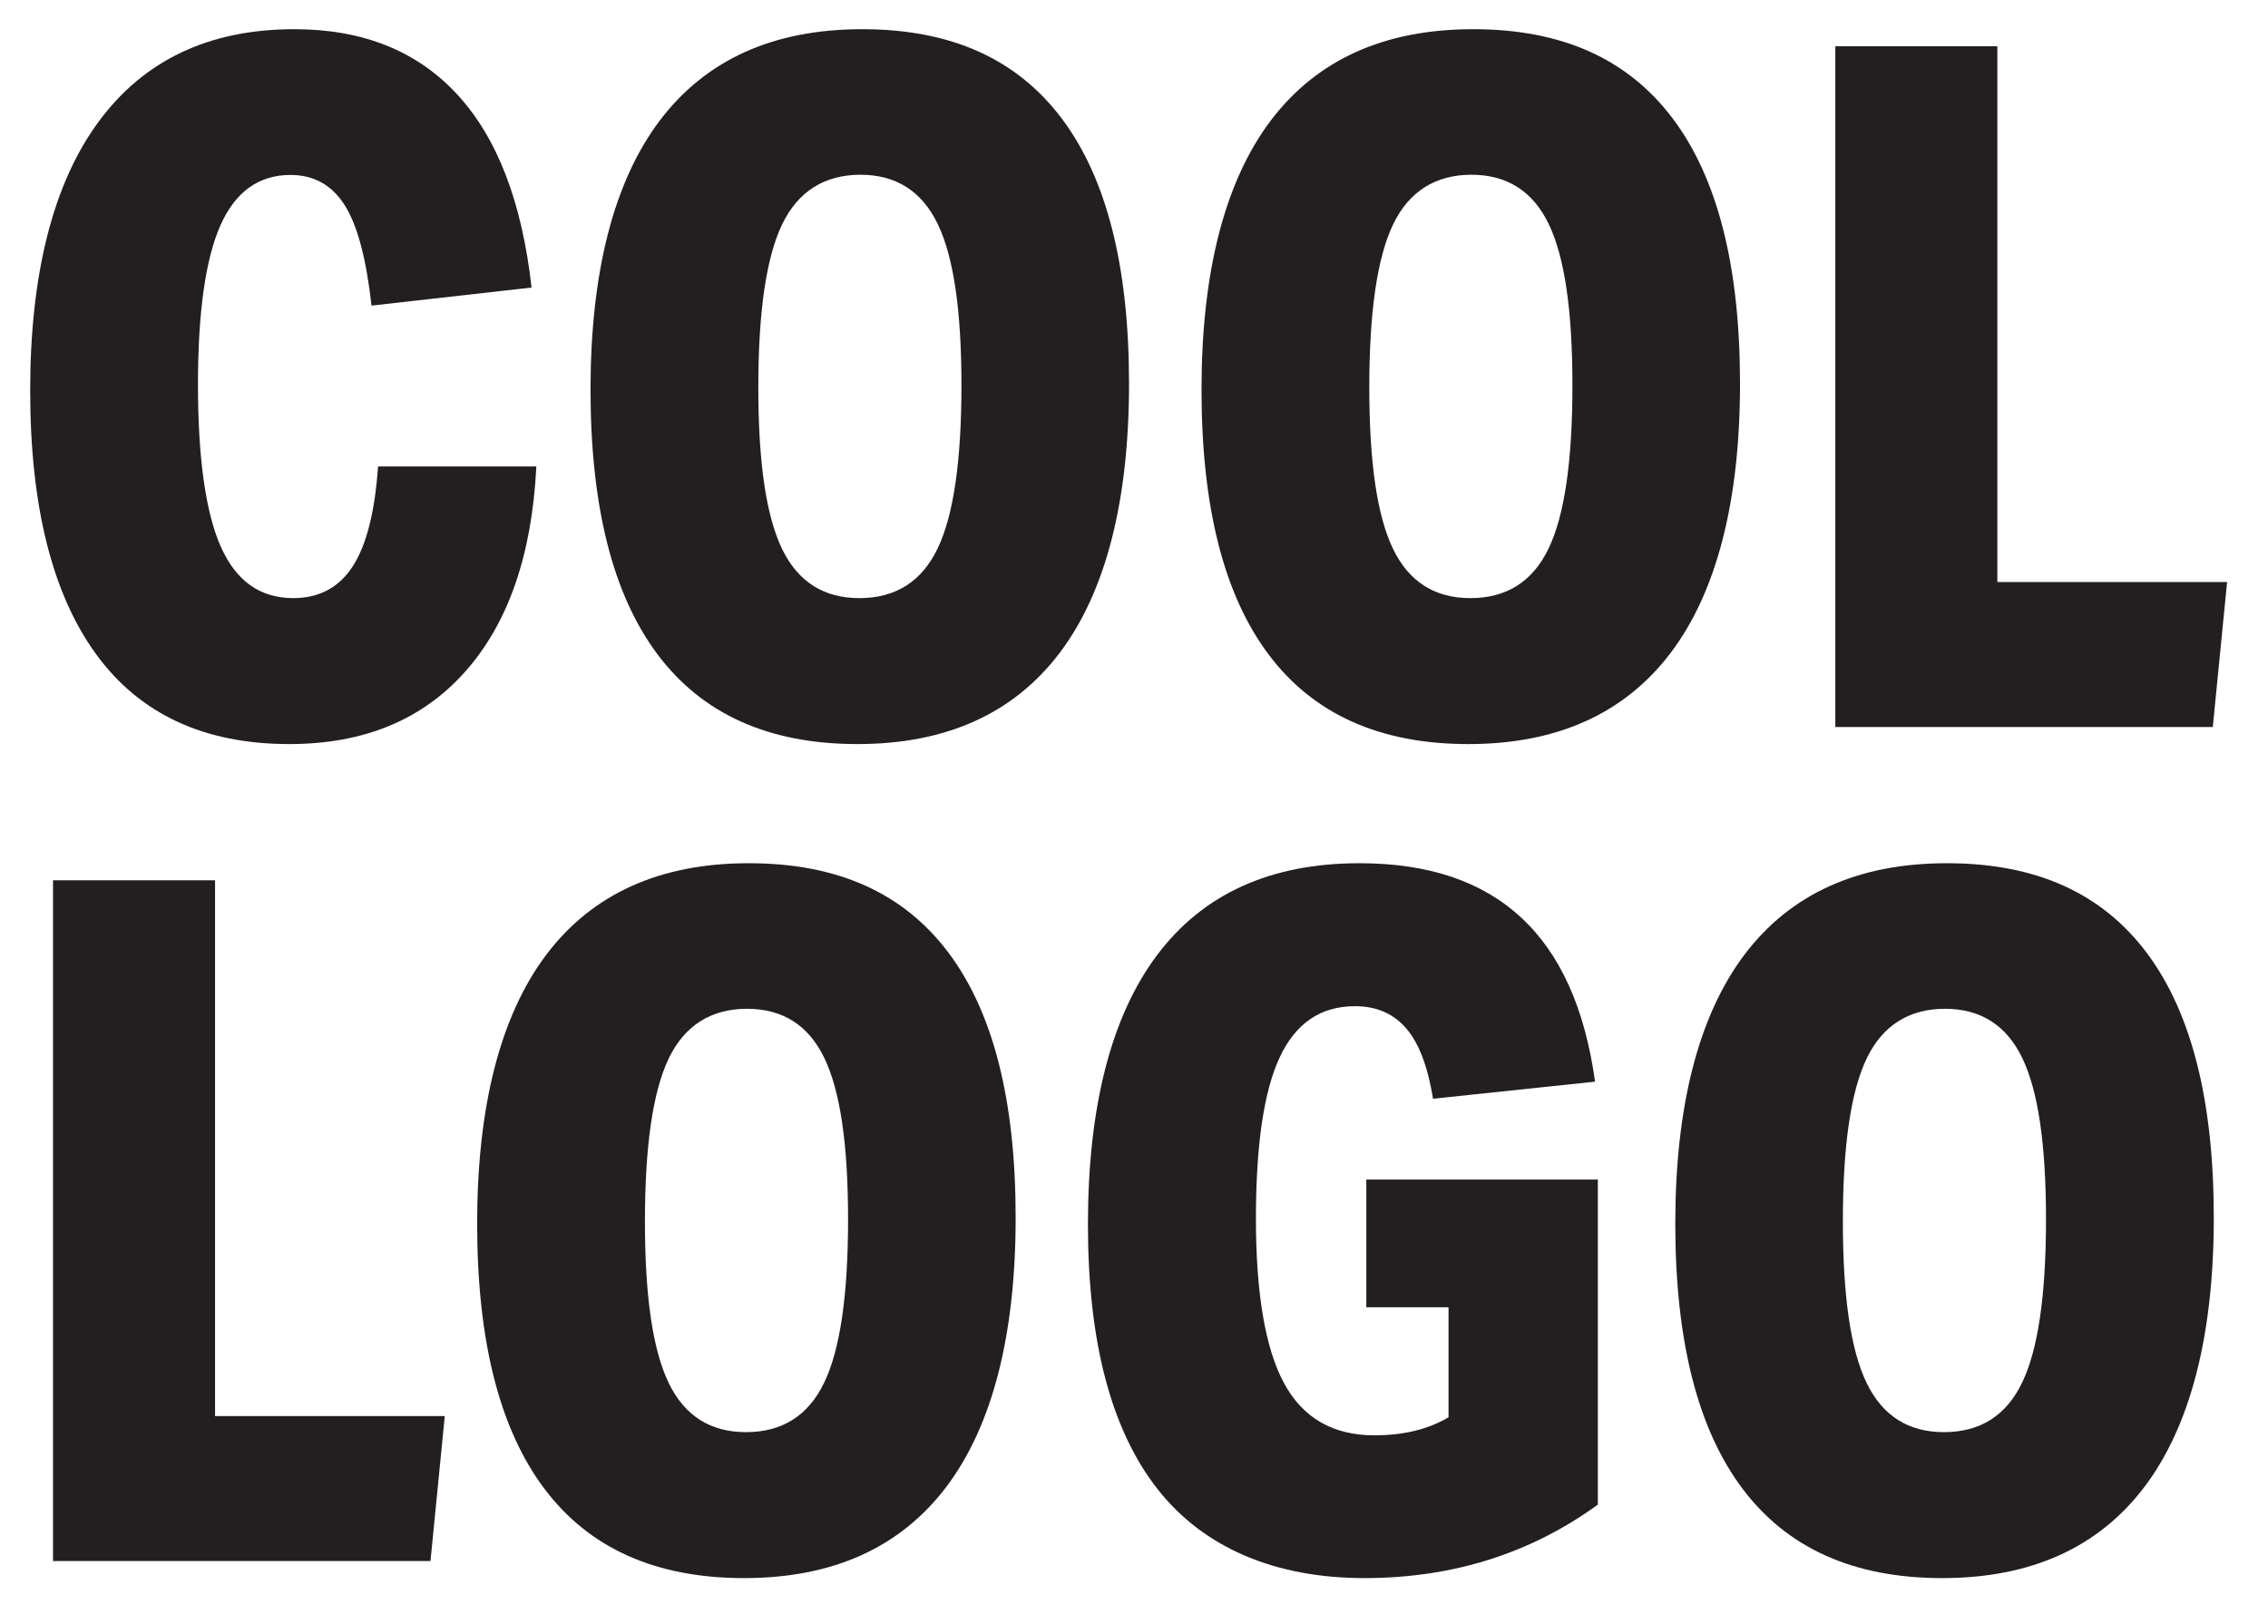
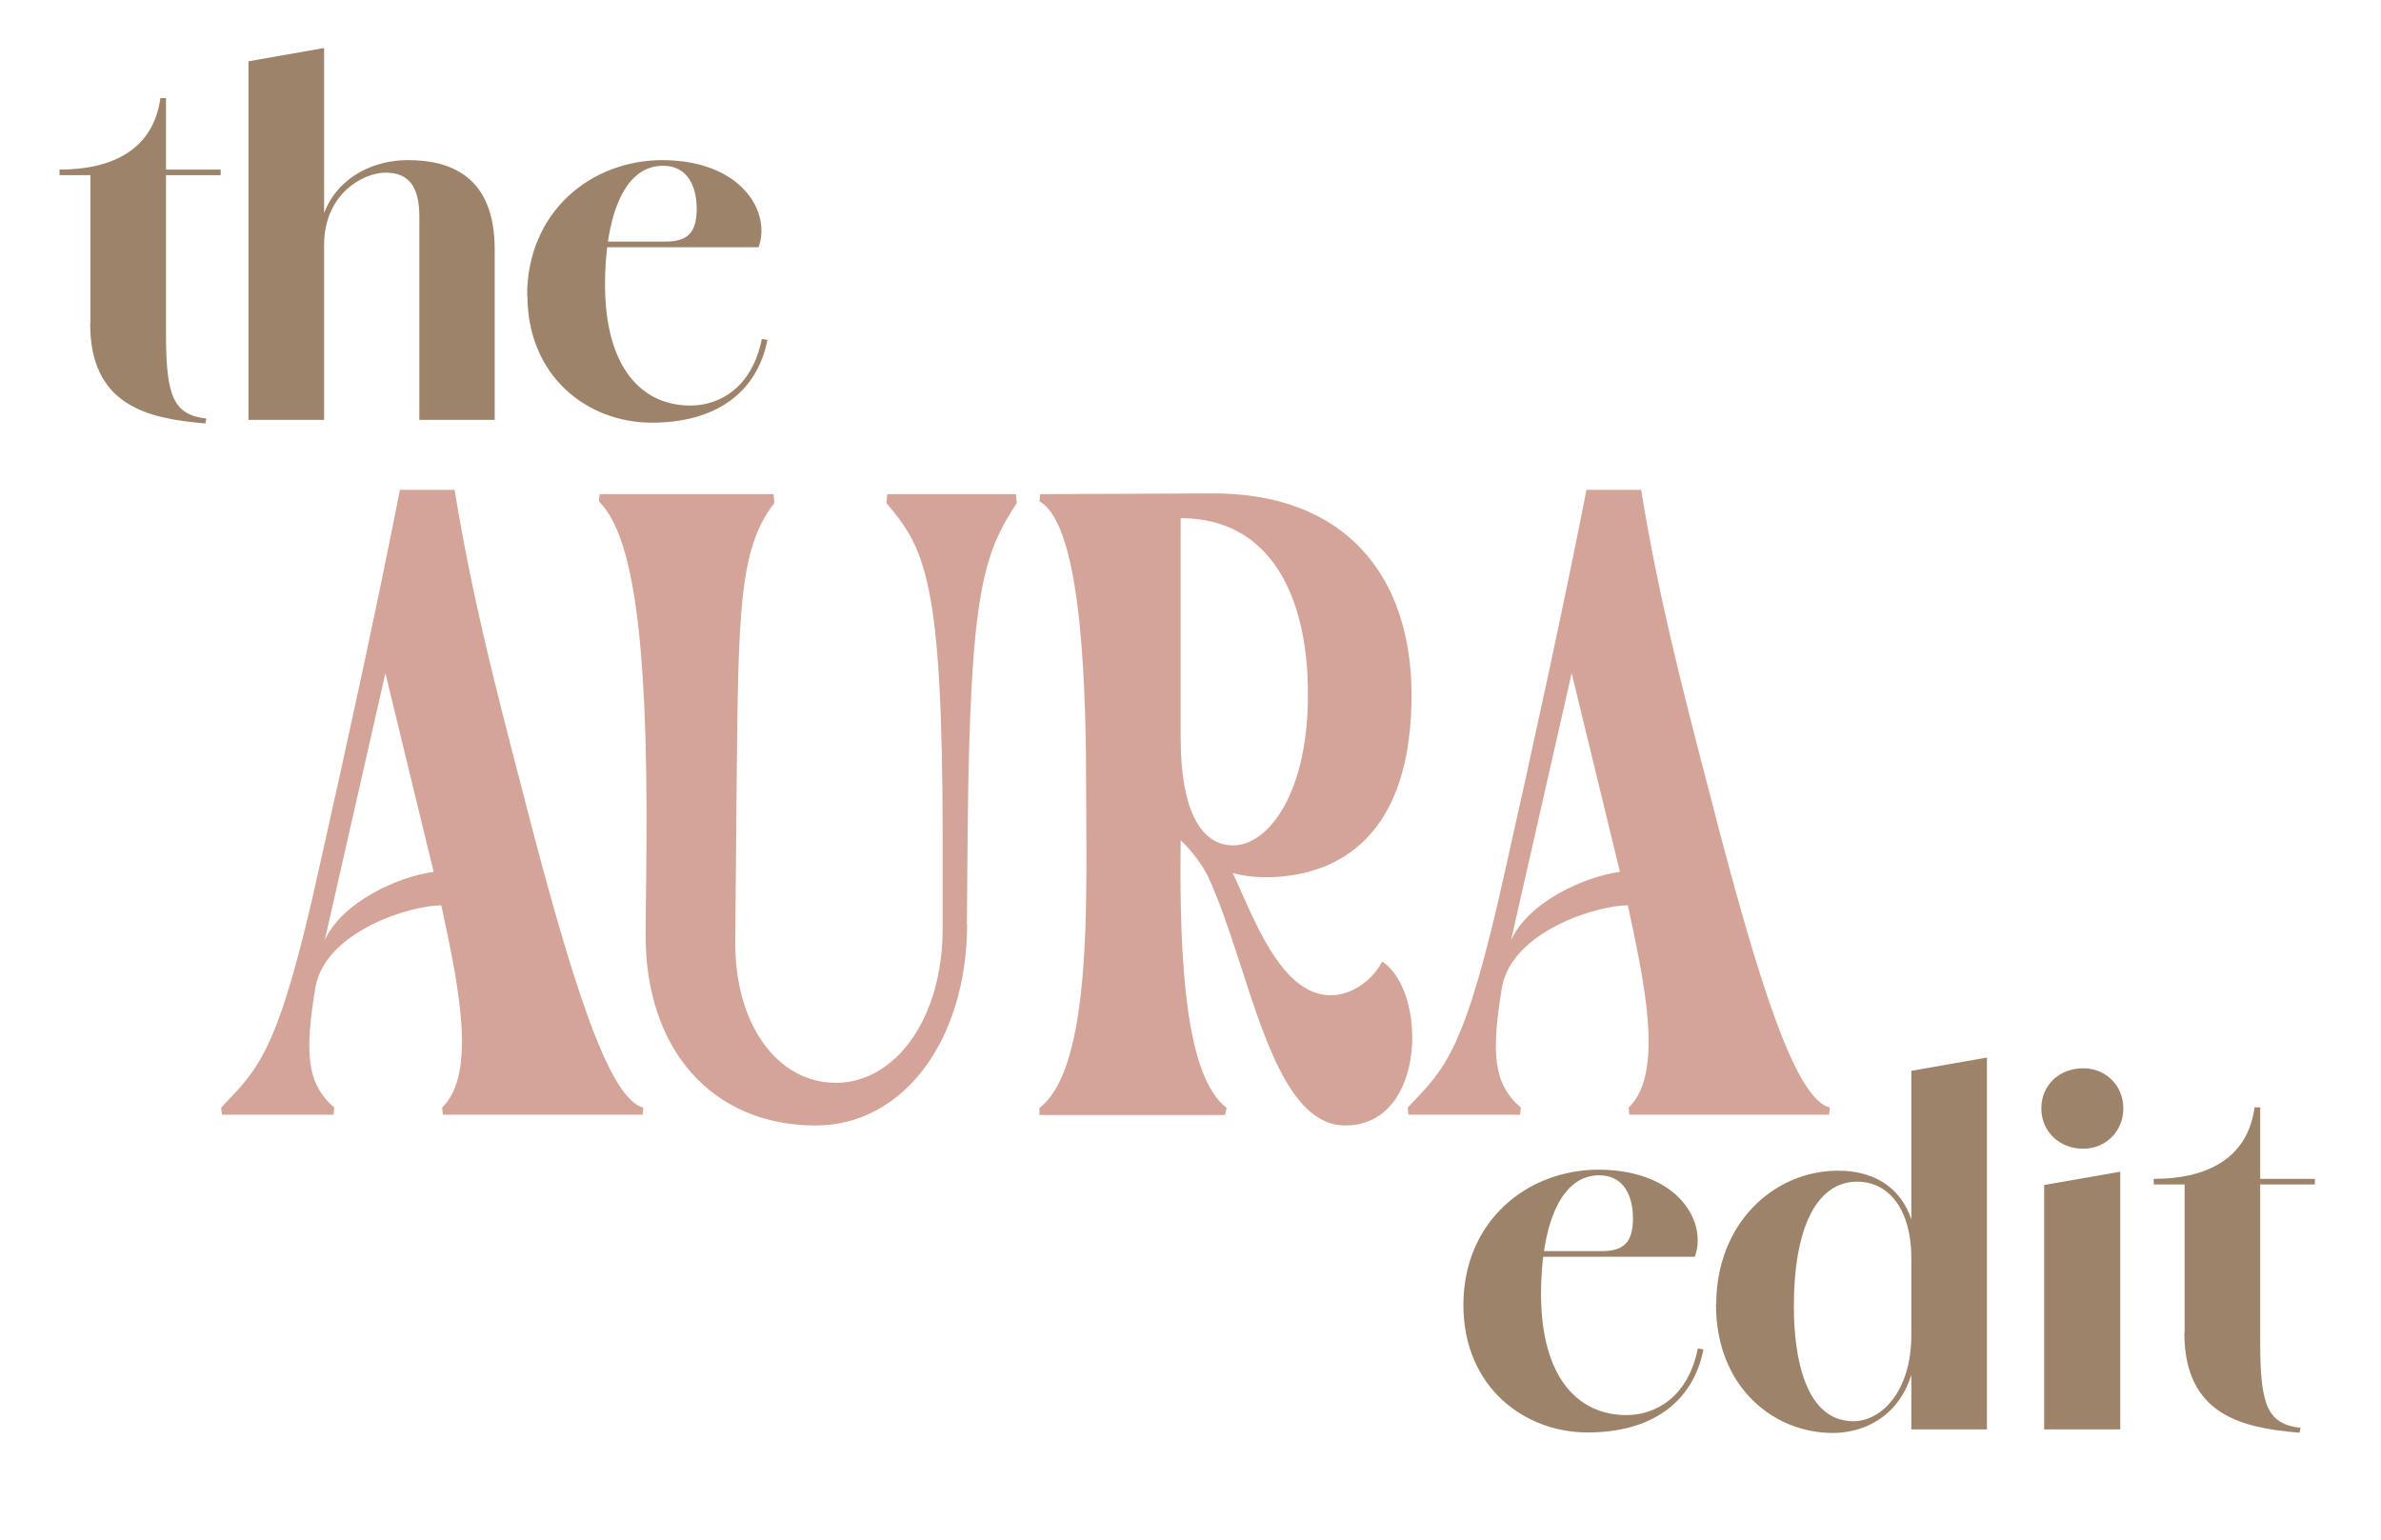
- <svg xmlns="http://www.w3.org/2000/svg" id="Layer_1" data-name="Layer 1" version="1.1" viewBox="0 0 114.22 81.75">
+ <svg xmlns="http://www.w3.org/2000/svg" id="Layer_1" version="1.1" viewBox="0 0 93.23 60.29">
  <defs>
    <style>
-       .cls-1 {
-         fill: #231f20;
-         stroke-width: 0px;
+       .st0 {
+         isolation: isolate;
+       }
+ 
+       .st1 {
+         fill: #d4a499;
+       }
+ 
+       .st2 {
+         fill: #9c836a;
      }
    </style>
  </defs>
-   <path class="cls-1" d="M27.01,23.5c-.22,4.45-1.42,7.89-3.58,10.32-2.16,2.43-5.11,3.65-8.86,3.65-4.29,0-7.54-1.51-9.74-4.54s-3.31-7.45-3.31-13.27,1.14-10.39,3.43-13.51C7.24,3.03,10.53,1.47,14.82,1.47c3.46,0,6.19,1.1,8.21,3.29,2.02,2.19,3.26,5.43,3.74,9.72l-8.06.91c-.26-2.34-.7-4.02-1.34-5.04-.64-1.02-1.55-1.54-2.74-1.54-1.6,0-2.78.85-3.53,2.54-.75,1.7-1.13,4.37-1.13,8.02s.38,6.43,1.15,8.16c.77,1.73,1.98,2.59,3.65,2.59,1.31,0,2.31-.54,3-1.61.69-1.07,1.11-2.74,1.27-5.02h7.97Z" />
-   <path class="cls-1" d="M43.18,37.47c-4.45,0-7.8-1.5-10.06-4.51-2.26-3.01-3.38-7.46-3.38-13.34s1.16-10.46,3.48-13.54c2.32-3.07,5.72-4.61,10.2-4.61s7.8,1.5,10.06,4.51c2.26,3.01,3.38,7.46,3.38,13.34s-1.16,10.46-3.48,13.54c-2.32,3.07-5.72,4.61-10.2,4.61ZM43.28,30.12c1.82,0,3.14-.83,3.94-2.5.8-1.66,1.2-4.4,1.2-8.21s-.4-6.49-1.2-8.14c-.8-1.65-2.1-2.47-3.89-2.47s-3.14.83-3.94,2.5c-.8,1.66-1.2,4.4-1.2,8.21s.4,6.49,1.2,8.14c.8,1.65,2.1,2.47,3.89,2.47Z" />
-   <path class="cls-1" d="M73.95,37.47c-4.45,0-7.8-1.5-10.06-4.51-2.26-3.01-3.38-7.46-3.38-13.34s1.16-10.46,3.48-13.54c2.32-3.07,5.72-4.61,10.2-4.61s7.8,1.5,10.06,4.51c2.26,3.01,3.38,7.46,3.38,13.34s-1.16,10.46-3.48,13.54c-2.32,3.07-5.72,4.61-10.2,4.61ZM74.05,30.12c1.82,0,3.14-.83,3.94-2.5.8-1.66,1.2-4.4,1.2-8.21s-.4-6.49-1.2-8.14c-.8-1.65-2.1-2.47-3.89-2.47s-3.14.83-3.94,2.5c-.8,1.66-1.2,4.4-1.2,8.21s.4,6.49,1.2,8.14c.8,1.65,2.1,2.47,3.89,2.47Z" />
-   <path class="cls-1" d="M92.43,36.6V2.33h8.16v26.98h11.57l-.72,7.3h-19.01Z" />
-   <path class="cls-1" d="M2.67,78.6v-34.27h8.16v26.98h11.57l-.72,7.3H2.67Z" />
-   <path class="cls-1" d="M37.47,79.47c-4.45,0-7.8-1.5-10.06-4.51-2.26-3.01-3.38-7.46-3.38-13.34s1.16-10.46,3.48-13.54c2.32-3.07,5.72-4.61,10.2-4.61s7.8,1.5,10.06,4.51c2.26,3.01,3.38,7.46,3.38,13.34s-1.16,10.46-3.48,13.54c-2.32,3.07-5.72,4.61-10.2,4.61ZM37.57,72.12c1.82,0,3.14-.83,3.94-2.5.8-1.66,1.2-4.4,1.2-8.21s-.4-6.49-1.2-8.14c-.8-1.65-2.1-2.47-3.89-2.47s-3.14.83-3.94,2.5c-.8,1.66-1.2,4.4-1.2,8.21s.4,6.49,1.2,8.14c.8,1.65,2.1,2.47,3.89,2.47Z" />
-   <path class="cls-1" d="M72.94,65.83h-4.13v-6.43h11.66v16.37c-3.39,2.46-7.31,3.7-11.76,3.7s-8.08-1.5-10.42-4.49c-2.34-2.99-3.5-7.43-3.5-13.32s1.16-10.47,3.48-13.56c2.32-3.09,5.72-4.63,10.2-4.63,3.46,0,6.17.91,8.14,2.74,1.97,1.82,3.21,4.58,3.72,8.26l-8.16.86c-.26-1.6-.7-2.78-1.34-3.53-.64-.75-1.5-1.13-2.59-1.13-1.73,0-2.99.86-3.79,2.57-.8,1.71-1.2,4.42-1.2,8.14s.47,6.54,1.42,8.28c.94,1.74,2.46,2.62,4.54,2.62,1.47,0,2.72-.3,3.74-.91v-5.52Z" />
-   <path class="cls-1" d="M97.81,79.47c-4.45,0-7.8-1.5-10.06-4.51-2.26-3.01-3.38-7.46-3.38-13.34s1.16-10.46,3.48-13.54c2.32-3.07,5.72-4.61,10.2-4.61s7.8,1.5,10.06,4.51c2.26,3.01,3.38,7.46,3.38,13.34s-1.16,10.46-3.48,13.54c-2.32,3.07-5.72,4.61-10.2,4.61ZM97.9,72.12c1.82,0,3.14-.83,3.94-2.5.8-1.66,1.2-4.4,1.2-8.21s-.4-6.49-1.2-8.14c-.8-1.65-2.1-2.47-3.89-2.47s-3.14.83-3.94,2.5c-.8,1.66-1.2,4.4-1.2,8.21s.4,6.49,1.2,8.14c.8,1.65,2.1,2.47,3.89,2.47Z" />
+   <g class="st0">
+     <g class="st0">
+       <path class="st2" d="M3.54,12.66v-5.8h-1.21v-.22c2.03,0,3.67-.75,3.95-2.8h.22v2.8h2.14v.22h-2.14v6.23c0,2.44.3,3.15,1.58,3.3l-.04.19c-2.29-.19-4.51-.71-4.51-3.92Z" />
+       <path class="st2" d="M9.73,2.4l2.96-.52v14.56h-2.96V2.4ZM16.42,8.48c0-1.19-.43-1.72-1.32-1.72s-2.41.84-2.41,2.83l-.22.02c0-2.2,1.72-3.34,3.51-3.34,1.68,0,3.39.65,3.39,3.49v6.68h-2.95v-7.96Z" />
+       <path class="st2" d="M20.64,11.57c0-3.24,2.46-5.3,5.31-5.3,3.15.02,4.25,2.09,3.75,3.41h-7.23v-.22h3.58c.88,0,1.23-.35,1.23-1.29,0-.86-.35-1.68-1.32-1.68-1.62,0-2.27,2.2-2.27,4.64,0,3.28,1.45,4.75,3.34,4.75,1.16,0,2.42-.71,2.8-2.61l.22.04c-.41,2.07-2.03,3.24-4.53,3.24s-4.87-1.79-4.87-5Z" />
+     </g>
+   </g>
+   <g class="st0">
+     <g class="st0">
+       <path class="st2" d="M57.3,51.1c0-3.25,2.46-5.3,5.31-5.3,3.15.02,4.25,2.09,3.75,3.41h-7.23v-.22h3.58c.88,0,1.23-.35,1.23-1.29,0-.86-.35-1.68-1.32-1.68-1.62,0-2.28,2.2-2.28,4.64,0,3.28,1.45,4.75,3.34,4.75,1.16,0,2.42-.71,2.8-2.61l.22.04c-.41,2.07-2.03,3.25-4.53,3.25s-4.87-1.79-4.87-5Z" />
+       <path class="st2" d="M67.2,51.08c0-3.19,2.27-5.24,4.77-5.24,1.64,0,3.09.9,3.09,3.41h-.22c0-1.86-.86-2.98-2.12-2.98-1.57,0-2.48,1.77-2.48,4.89,0,2.05.47,4.49,2.33,4.49,1.08,0,2.27-1.14,2.27-3.38l.22-.02c0,2.93-1.83,3.86-3.3,3.86-2.29,0-4.57-1.77-4.57-5.04ZM74.84,41.93l2.96-.52v14.56h-2.96v-14.04Z" />
+       <path class="st2" d="M79.93,43.4c0-.9.69-1.57,1.64-1.57.88,0,1.57.67,1.57,1.57s-.69,1.58-1.57,1.58c-.95,0-1.64-.69-1.64-1.58ZM80.04,46.4l2.98-.52v10.09h-2.98v-9.57Z" />
+       <path class="st2" d="M85.54,52.18v-5.8h-1.21v-.22c2.03,0,3.67-.75,3.95-2.8h.22v2.8h2.14v.22h-2.14v6.23c0,2.44.3,3.15,1.58,3.3l-.04.19c-2.29-.19-4.51-.71-4.51-3.92Z" />
+     </g>
+   </g>
+   <g class="st0">
+     <g class="st0">
+       <path class="st1" d="M8.69,43.65l-.03-.28c1.47-1.56,2.23-2.08,3.85-9.44,1.04-4.62,2.26-10.21,3.15-14.75h2.14c.67,4.1,1.53,7.46,2.66,11.8,2.02,7.88,3.42,12.05,4.73,12.39l-.03.28h-7.82l-.03-.28c1.4-1.35.61-4.93-.03-7.92-1.22,0-4.49,1.01-4.92,3.16-.43,2.57-.37,3.82.73,4.76l-.03.28h-4.37ZM12.7,36.85c.67-1.53,2.9-2.53,4.28-2.71l-1.89-7.78-2.38,10.48Z" />
+       <path class="st1" d="M37.87,36.22c-.03,4.62-2.57,7.85-5.93,7.85-4.06,0-6.72-2.99-6.66-7.6l.03-2.92c.09-9.58-.7-12.74-1.86-13.92l.03-.28h6.81l.03.35c-1.53,1.94-1.41,4.79-1.5,13.71l-.03,3.44c-.03,3.26,1.65,5.55,3.94,5.55s4.18-2.46,4.18-6.04v-3.54c0-10.14-.7-11.35-2.2-13.12l.03-.35h5.04l.03.35c-1.28,1.98-1.83,3.37-1.92,12.81l-.03,3.71Z" />
+       <path class="st1" d="M52.04,38.97c.76.04,1.65-.49,2.08-1.32,1.77,1.15,1.74,6.42-1.44,6.42-2.93,0-3.73-6.21-5.38-9.75-.21-.45-.7-1.08-1.07-1.42-.06,4.86.21,9.27,1.8,10.48l-.06.28h-7.27v-.28c2.08-1.56,1.83-8.33,1.83-12.12s-.09-10.66-1.83-11.63l.03-.28,6.6-.03c5.41-.07,7.91,3.3,7.94,7.81.03,5.66-2.9,7.15-5.56,7.22-.49,0-.98-.03-1.44-.17.79,1.7,1.86,4.72,3.76,4.79ZM51.21,26.89c-.06-3.47-1.41-6.6-4.98-6.6v8.57c0,3.12.92,4.2,1.99,4.24,1.41.07,3.08-2.05,2.99-6.21Z" />
+       <path class="st1" d="M55.15,43.65l-.03-.28c1.47-1.56,2.23-2.08,3.85-9.44,1.04-4.62,2.26-10.21,3.15-14.75h2.14c.67,4.1,1.53,7.46,2.66,11.8,2.02,7.88,3.42,12.05,4.73,12.39l-.03.28h-7.82l-.03-.28c1.41-1.35.61-4.93-.03-7.92-1.22,0-4.49,1.01-4.92,3.16-.43,2.57-.37,3.82.73,4.76l-.03.28h-4.37ZM59.15,36.85c.67-1.53,2.9-2.53,4.28-2.71l-1.89-7.78-2.38,10.48Z" />
+     </g>
+   </g>
</svg>
